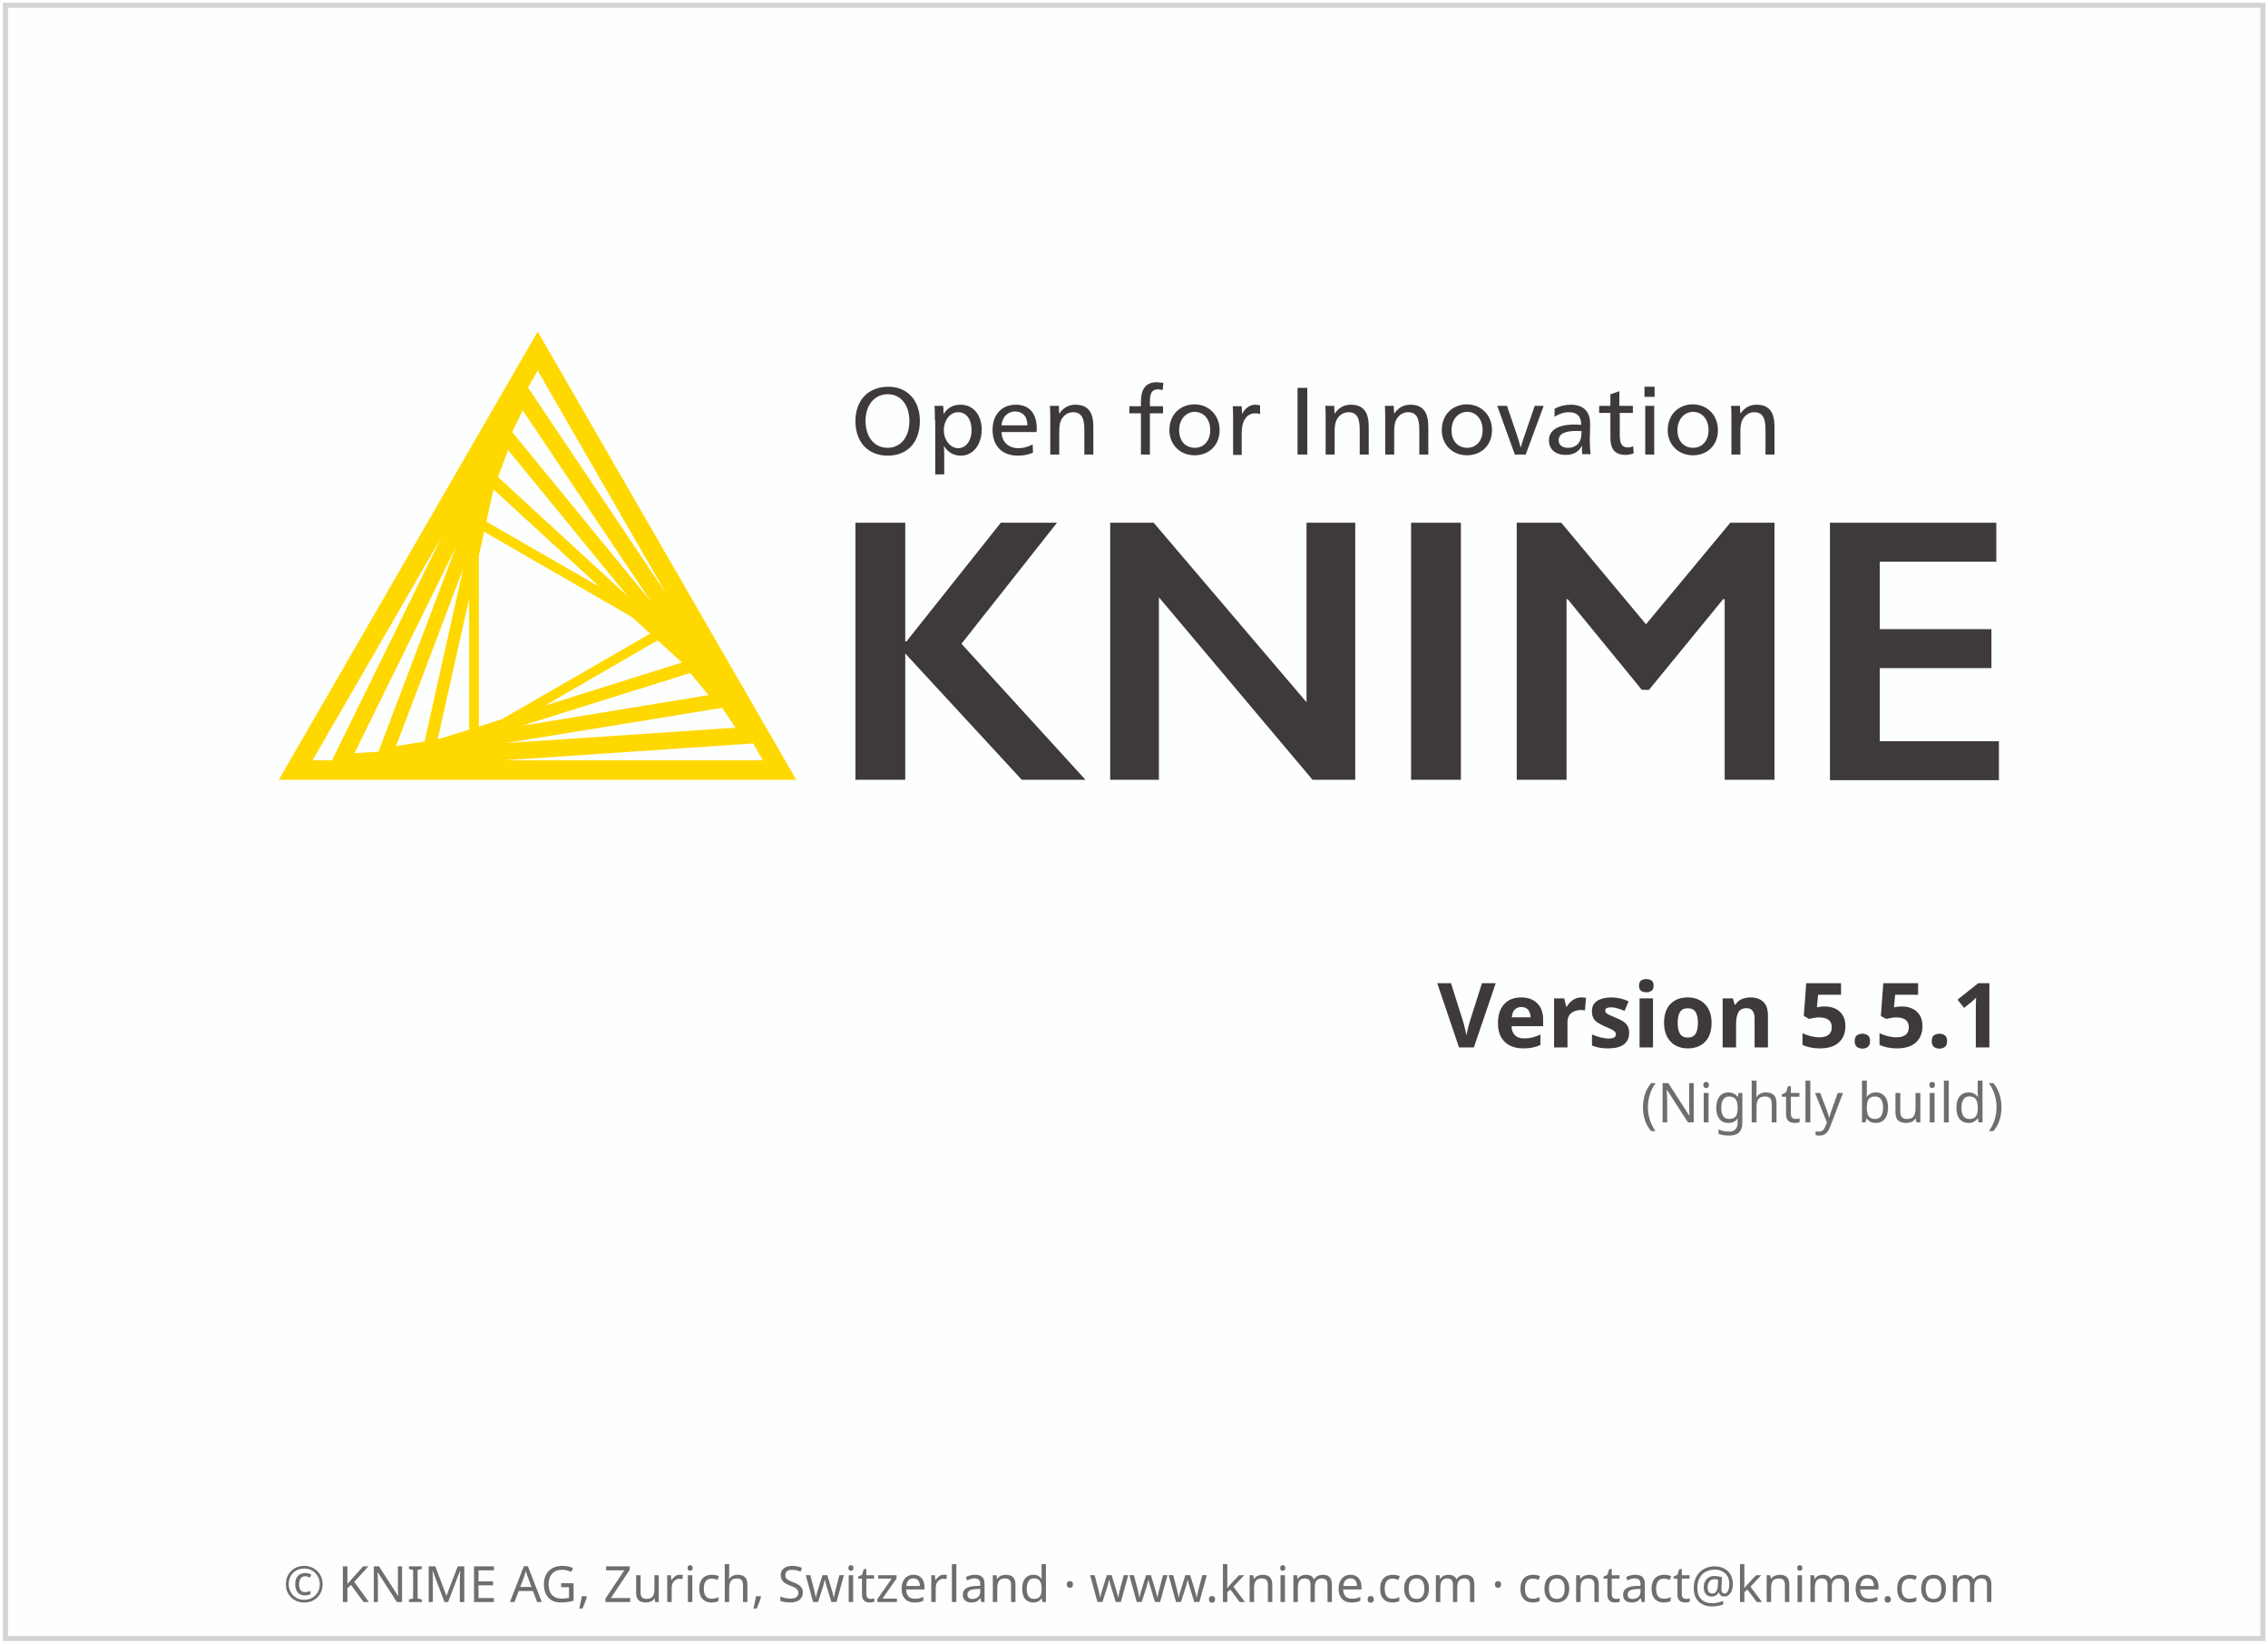
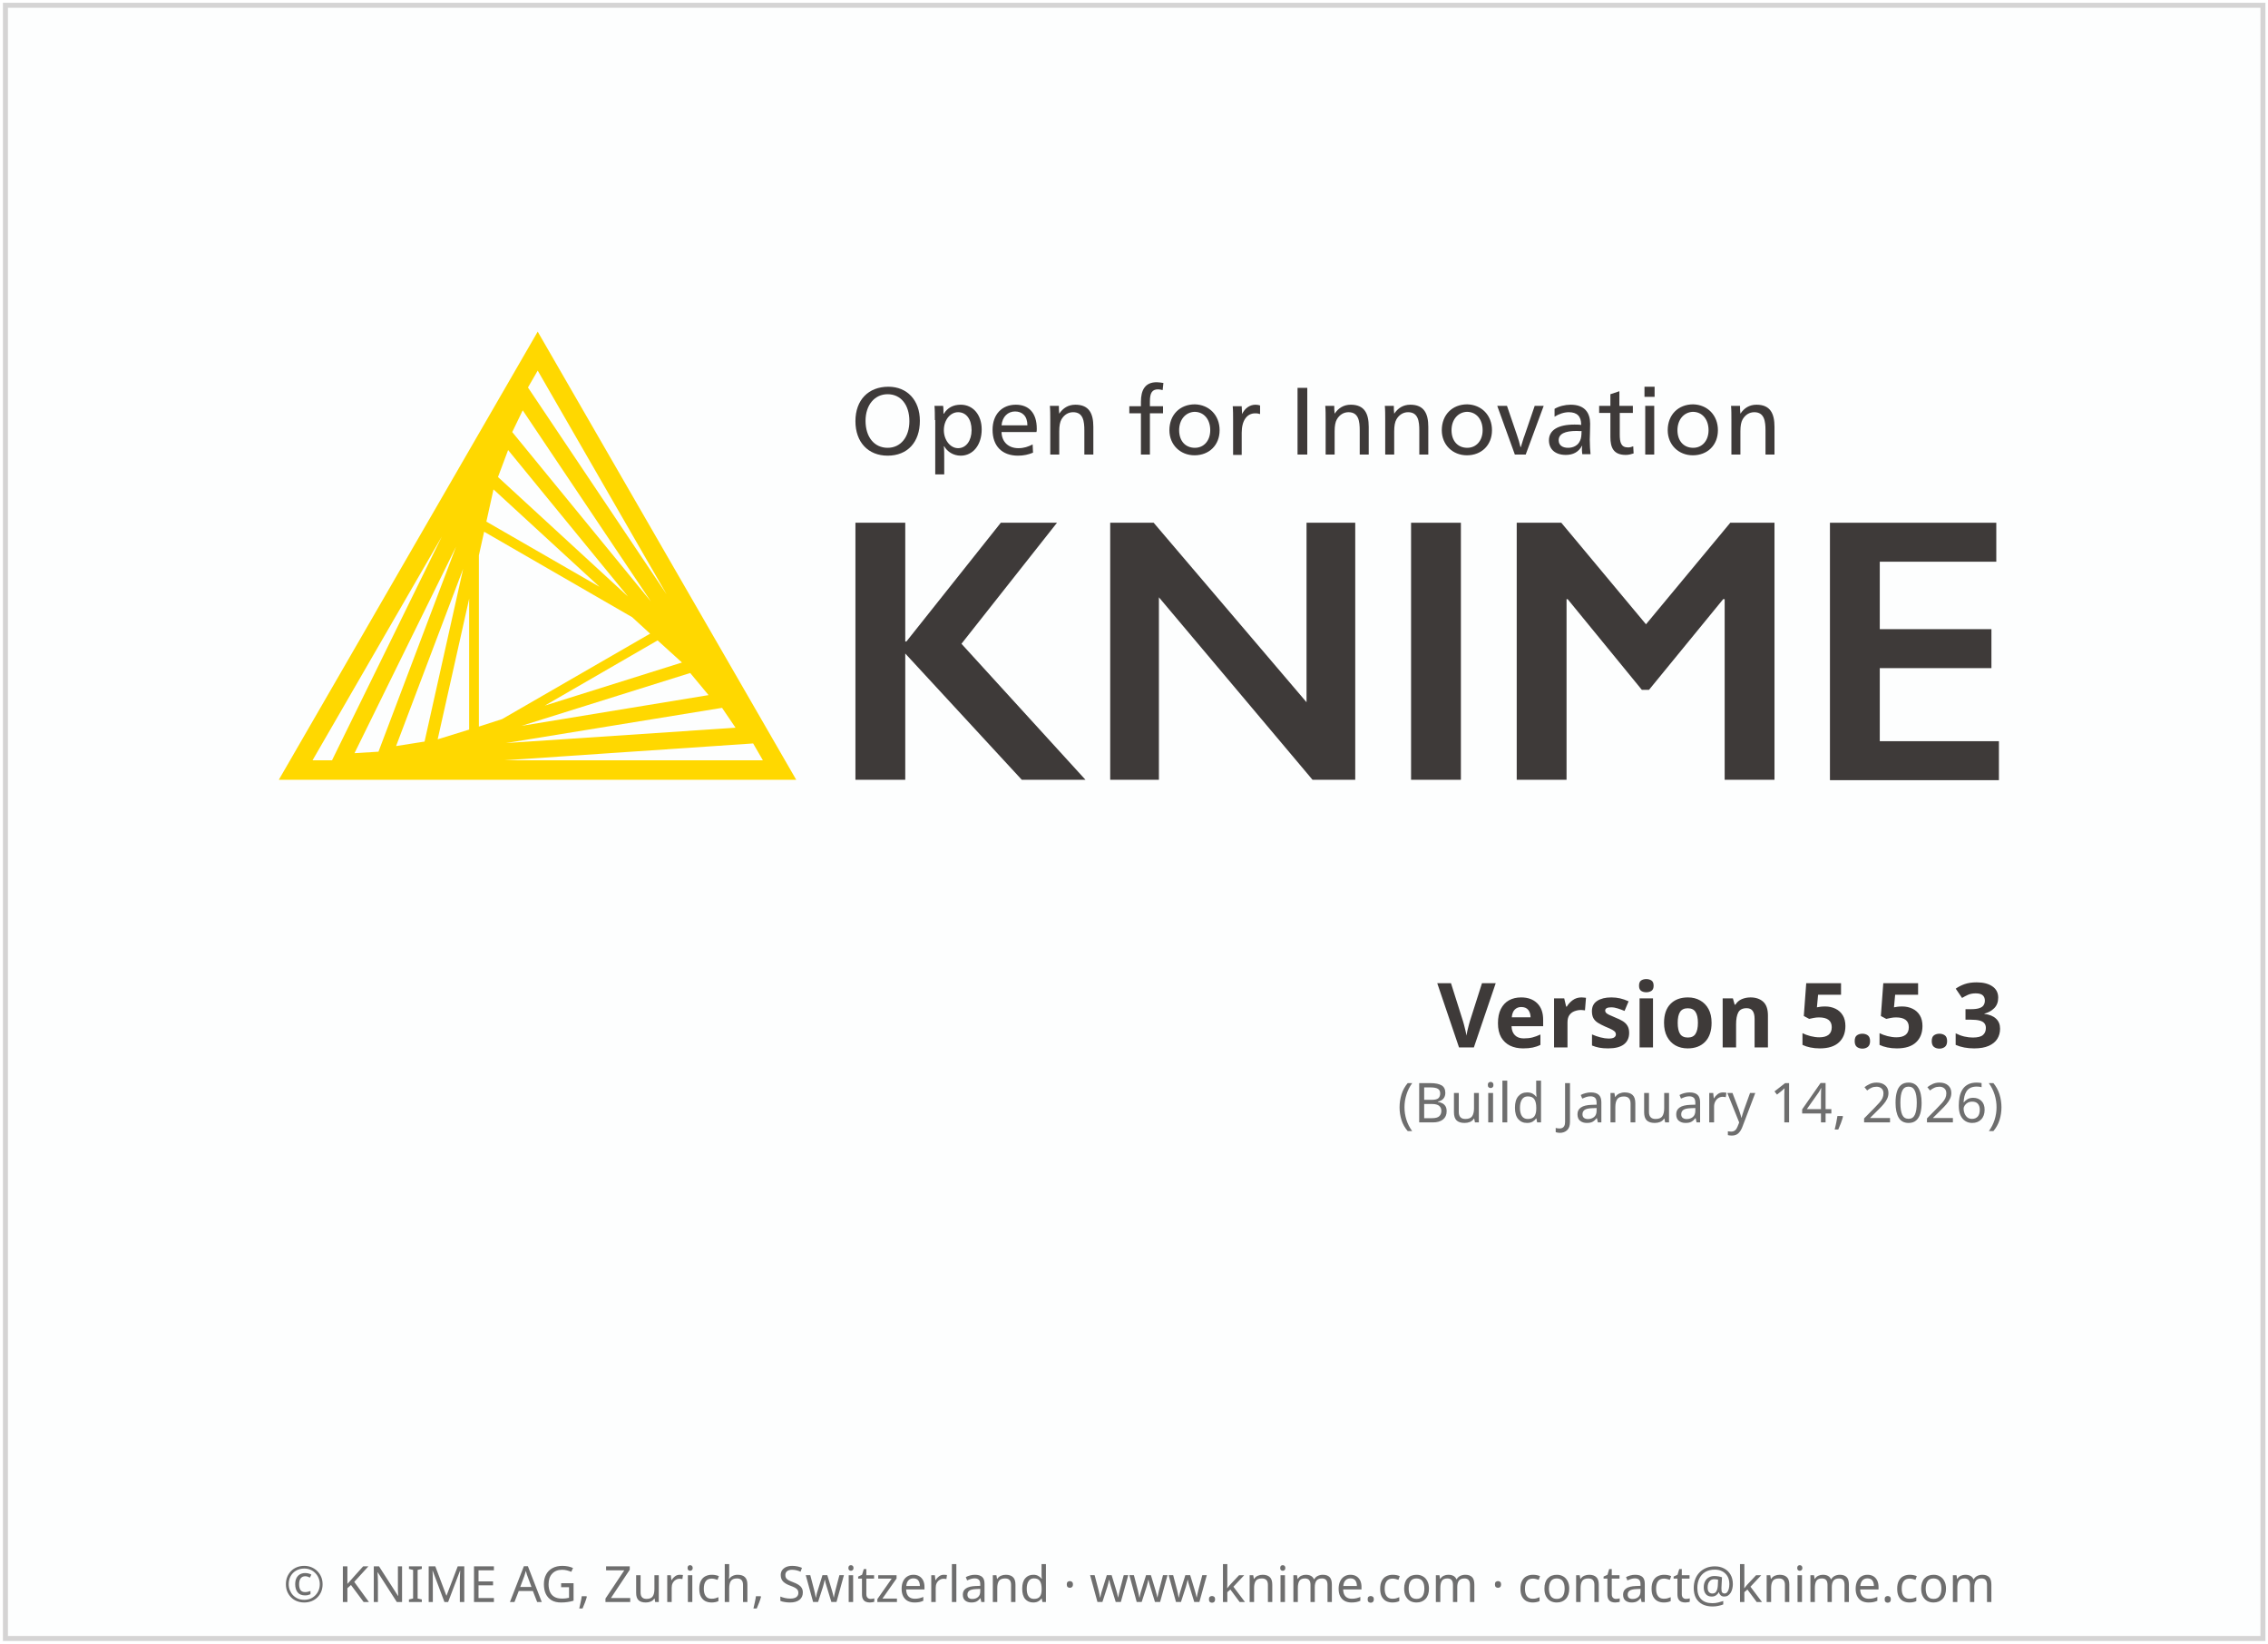
<svg xmlns="http://www.w3.org/2000/svg" height="329" width="454">
  <g transform="translate(1.086609,119.656)">
    <rect height="326.9" style="fill:#FDFEFE;stroke:#D5D4D4;stroke-width:1" width="451.9" x="0" y="-118.6" />
    <text style="text-align:center; font-size:10px;fill:#6E6E6E;font-family:sans-serif;" text-anchor="middle" width="454" x="227" y="201">© KNIME AG, Zurich, Switzerland · www.knime.com · contact@knime.com</text>
    <text id="KNIME-Version" style="font-size:18px;text-align:end;text-anchor:end;fill:#3E3A39;font-family:sans-serif;font-weight:bold" x="400" y="90">
-       <tspan style="text-align:end;text-anchor:end">Version 5.5.1</tspan>
+       <tspan style="text-align:end;text-anchor:end">Version 5.5.3</tspan>
    </text>
    <text id="KNIME-Builddate" style="font-size:11px;text-align:end;text-anchor:end;fill:#6E6E6E;font-family:sans-serif" x="400" y="105">
-       <tspan style="text-align:end;text-anchor:end">(Nightly build)</tspan>
+       <tspan style="text-align:end;text-anchor:end">(Build January 14, 2026)</tspan>
    </text>
    <g transform="matrix(0.75,0,0,0.75,38,-70)">
      <path class="yellow" d="m 91.4,22.3 -69.1,119.6 138.1,0 -69,-119.6 z m -15.7,105.4 0,-45.7 1.4,-6.3 39.5,22.8 4.8,4.4 -39.5,22.8 -6.2,2 z m 2,-54.7 1.9,-8.6 28.3,26 L 77.7,73 Z m -4.6,55.5 -8.4,2.6 8.4,-37.5 0,34.9 z m 50.3,-23.8 6.5,5.9 -36.6,11.5 30.1,-17.4 z M 80.8,61.1 83.5,53.9 115.5,93 80.8,61.1 Z m -19.6,70.6 -7.6,1.2 17.9,-47.3 -10.3,46.1 z m 70.9,-18.3 4.9,5.9 -49.9,8.2 45,-14.1 z m -47.5,-64.3 2.8,-5.8 34.2,51 -37,-45.2 z m -35.7,85.3 -6.4,0.4 27.1,-55.1 -20.7,54.7 z m 91.7,-11.7 3.6,5.3 -61.3,4.1 57.7,-9.4 z m -14.8,-30.3 -37,-55.2 2.6,-4.5 34.4,59.7 z M 65.8,77 36.5,136.7 31.3,136.7 65.8,77 Z m 16.7,59.7 66.4,-4.5 2.6,4.5 -69,0 z" />
      <g class="masala">
        <g>
          <path d="m 193.4,46.1 c 0,5.7 -3.3,9.3 -8.6,9.3 -5.2,0 -8.6,-3.6 -8.6,-9.2 0,-5.7 3.5,-9.2 8.8,-9.2 5,0 8.4,3.6 8.4,9.1 z m -14.5,0 c 0,4.3 2.3,7.2 5.9,7.2 3.5,0 5.8,-2.9 5.8,-7.1 0,-4.4 -2.3,-7.2 -5.8,-7.2 -3.5,0 -5.9,2.9 -5.9,7.1 z" />
          <path d="m 197.4,45.9 c 0,-1.4 0,-2.8 -0.1,-3.8 l 2.3,0 c 0.1,0.5 0.1,1.4 0.1,2.1 l 0.1,0 c 1,-1.6 2.5,-2.4 4.5,-2.4 3.3,0 5.6,2.7 5.6,6.6 0,4.1 -2.3,7 -5.6,7 -2,0 -3.6,-1.1 -4.4,-2.5 l -0.1,0 c 0.1,0.5 0.1,2.4 0.1,3.2 l 0,4.3 -2.4,0 0,-14.5 z m 2.4,2.7 c 0,2.6 1.7,4.8 3.8,4.8 2.2,0 3.6,-2.1 3.6,-4.8 0,-2.9 -1.4,-4.8 -3.6,-4.8 -2.1,0 -3.8,2.1 -3.8,4.8 z" />
          <path d="m 215.2,49.2 c 0.1,2.6 1.9,4.2 4.5,4.2 1.5,0 2.6,-0.4 3.8,-1 l 0.1,2.2 c -1.2,0.5 -2.5,0.8 -4,0.8 -4.3,0 -6.8,-2.6 -6.8,-6.9 0,-4.1 2.5,-6.7 6.2,-6.7 3.4,0 5.6,2.1 5.6,6.4 0,0.3 0,0.7 -0.1,0.9 l -9.3,0 z m 6.9,-1.9 c 0,-2.5 -1.4,-3.7 -3.3,-3.7 -1.9,0 -3.4,1.4 -3.6,3.7 l 6.9,0 z" />
          <path d="m 230.6,44.2 c 1,-1.5 2.4,-2.4 4.3,-2.4 3.7,0 4.8,2.4 4.8,5.9 l 0,7.4 -2.4,0 0,-6.4 c 0,-2.5 -0.3,-4.9 -3,-4.9 -1.3,0 -2.4,0.7 -3.1,1.9 -0.4,0.7 -0.6,1.7 -0.6,3.2 l 0,6.2 -2.4,0 0,-9.2 c 0,-1.4 0,-2.8 -0.1,-3.8 l 2.4,0 c 0,0.5 0,1.4 0.1,2.1 l 0,0 z" />
          <path d="m 258.2,37.9 c -0.4,-0.1 -0.9,-0.2 -1.2,-0.2 -1.6,0 -2.2,0.9 -2.2,3.2 l 0,1.3 3.5,0 0,1.9 -3.5,0 0,11 -2.4,0 0,-11 -3.1,0 0,-1.9 3.1,0 0,-1.2 c 0,-3.1 1.1,-5.2 4.2,-5.2 0.6,0 1.1,0.1 1.8,0.2 l -0.2,1.9 z" />
          <path d="m 273.4,48.6 c 0,4 -2.8,6.7 -6.7,6.7 -3.8,0 -6.7,-2.8 -6.7,-6.7 0,-4.1 2.8,-6.9 6.8,-6.9 3.8,0.1 6.6,2.9 6.6,6.9 z m -10.8,0 c 0,2.9 1.7,4.7 4.2,4.7 2.4,0 4.1,-1.9 4.1,-4.7 0,-2.9 -1.7,-4.9 -4.2,-4.9 -2.4,0.1 -4.1,2.1 -4.1,4.9 z" />
          <path d="m 279.4,44.3 c 0.7,-1.5 2,-2.5 3.6,-2.5 0.5,0 0.9,0.1 1.2,0.2 l 0,2.3 c -0.3,-0.1 -0.7,-0.2 -1.3,-0.2 -2.2,0 -3.6,1.9 -3.6,5.2 l 0,5.9 -2.3,0 0,-9.2 c 0,-1.4 0,-2.8 -0.1,-3.8 l 2.4,0 c 0,0.5 0.1,1.4 0.1,2.1 l 0,0 z" />
          <path d="m 296.8,55.1 -2.6,0 0,-17.8 2.6,0 0,17.8 z" />
          <path d="m 304.1,44.2 c 1,-1.5 2.4,-2.4 4.3,-2.4 3.7,0 4.8,2.4 4.8,5.9 l 0,7.4 -2.4,0 0,-6.4 c 0,-2.5 -0.3,-4.9 -3,-4.9 -1.3,0 -2.4,0.7 -3.1,1.9 -0.4,0.7 -0.6,1.7 -0.6,3.2 l 0,6.2 -2.4,0 0,-9.2 c 0,-1.4 0,-2.8 -0.1,-3.8 l 2.4,0 c 0,0.5 0,1.4 0.1,2.1 l 0,0 z" />
          <path d="m 320,44.2 c 1,-1.5 2.4,-2.4 4.3,-2.4 3.7,0 4.8,2.4 4.8,5.9 l 0,7.4 -2.4,0 0,-6.4 c 0,-2.5 -0.3,-4.9 -3,-4.9 -1.3,0 -2.4,0.7 -3.1,1.9 -0.4,0.7 -0.6,1.7 -0.6,3.2 l 0,6.2 -2.4,0 0,-9.2 c 0,-1.4 0,-2.8 -0.1,-3.8 l 2.4,0 c 0,0.5 0,1.4 0.1,2.1 l 0,0 z" />
          <path d="m 346.1,48.6 c 0,4 -2.8,6.7 -6.7,6.7 -3.8,0 -6.7,-2.8 -6.7,-6.7 0,-4.1 2.8,-6.9 6.8,-6.9 3.8,0.1 6.6,2.9 6.6,6.9 z m -10.8,0 c 0,2.9 1.7,4.7 4.2,4.7 2.4,0 4.1,-1.9 4.1,-4.7 0,-2.9 -1.7,-4.9 -4.2,-4.9 -2.4,0.1 -4.1,2.1 -4.1,4.9 z" />
          <path d="m 352.8,50 c 0.3,0.8 0.7,2.2 0.9,3.1 l 0.1,0 c 0.3,-0.9 0.7,-2.4 1,-3.1 l 2.7,-7.9 2.4,0 -4.8,13 -2.9,0 -4.7,-13 2.6,0 2.7,7.9 z" />
          <path d="m 362.8,42.9 c 1.2,-0.7 2.8,-1.1 4.3,-1.1 3.8,0 5.2,2.2 5.2,5.1 0,1.7 -0.1,3.7 -0.1,4.2 0,1.4 0.1,3 0.2,3.9 l -2.2,0 c 0,-0.2 -0.1,-0.7 -0.1,-1.1 0,-0.3 0,-0.8 0.1,-1.1 l -0.1,0 c -0.9,1.6 -2.3,2.4 -4.3,2.4 -2.8,0 -4.5,-1.5 -4.5,-3.9 0,-2.7 2.4,-4.2 6.8,-4.2 0.5,0 1.3,0 1.8,0.1 l 0,-0.1 c 0,-2.2 -1.1,-3.3 -3.3,-3.3 -1.3,0 -2.7,0.5 -3.8,1.2 l 0,-2.1 z m 5.9,5.9 c -3.2,0 -4.8,0.8 -4.8,2.5 0,1.3 1,2 2.5,2 1.5,0 2.7,-0.7 3.2,-1.9 0.3,-0.6 0.4,-1.4 0.4,-2.6 -0.2,0.1 -0.7,0 -1.3,0 z" />
          <path d="m 380.2,42.1 3.5,0 0,1.9 -3.5,0 0,5.7 c 0,2.1 0.3,3.5 2.2,3.5 0.5,0 0.9,-0.1 1.4,-0.3 l 0.1,1.9 c -0.6,0.2 -1.3,0.4 -2.1,0.4 -3.3,0 -4.1,-2 -4.1,-4.8 l 0,-6.4 -3,0 0,-1.9 3,0 0,-3.1 2.4,-0.8 0,3.9 z" />
          <path d="m 389.5,39.7 -2.7,0 0,-2.7 2.7,0 0,2.7 z m -0.1,15.4 -2.4,0 0,-13 2.4,0 0,13 z" />
          <path d="m 406.4,48.6 c 0,4 -2.8,6.7 -6.7,6.7 -3.8,0 -6.7,-2.8 -6.7,-6.7 0,-4.1 2.8,-6.9 6.8,-6.9 3.8,0.1 6.6,2.9 6.6,6.9 z m -10.8,0 c 0,2.9 1.7,4.7 4.2,4.7 2.4,0 4.1,-1.9 4.1,-4.7 0,-2.9 -1.7,-4.9 -4.2,-4.9 -2.4,0.1 -4.1,2.1 -4.1,4.9 z" />
          <path d="m 412.4,44.2 c 1,-1.5 2.4,-2.4 4.3,-2.4 3.7,0 4.8,2.4 4.8,5.9 l 0,7.4 -2.4,0 0,-6.4 c 0,-2.5 -0.3,-4.9 -3,-4.9 -1.3,0 -2.4,0.7 -3.1,1.9 -0.4,0.7 -0.6,1.7 -0.6,3.2 l 0,6.2 -2.4,0 0,-9.2 c 0,-1.4 0,-2.8 -0.1,-3.8 l 2.4,0 c 0,0.5 0,1.4 0.1,2.1 l 0,0 z" />
        </g>
        <g>
          <path d="m 189.5,73.3 0,31.7 0.3,0 25.2,-31.7 15,0 -25.5,32.3 33.1,36.3 -17,0 -31.1,-33.7 0,33.7 -13.3,0 0,-68.6 13.3,0 z" />
          <path d="m 255.8,73.3 40.8,47.9 0,-47.9 13,0 0,68.6 -11.4,0 -41,-48.7 0,48.7 -13,0 0,-68.6 11.6,0 z" />
          <path d="m 337.8,73.3 0,68.6 -13.3,0 0,-68.6 13.3,0 z" />
          <path d="m 364.6,73.3 22.6,27.1 22.5,-27.1 11.8,0 0,68.6 -13.3,0 0,-48.2 -0.4,0 -19.8,24.2 -1.9,0 -19.8,-24.2 -0.3,0 0,48.2 -13.3,0 0,-68.6 11.9,0 z" />
          <path d="m 480.7,73.3 0,10.4 -31.1,0 0,18 29.8,0 0,10.4 -29.8,0 0,19.5 31.8,0 0,10.4 -45.1,0 0,-68.7 44.4,0 z" />
        </g>
      </g>
    </g>
  </g>
  <style type="text/css">
	.yellow {
		fill:#FFD800;
	}
	.masala {
		fill:#3E3A39;
	}
</style>
</svg>
